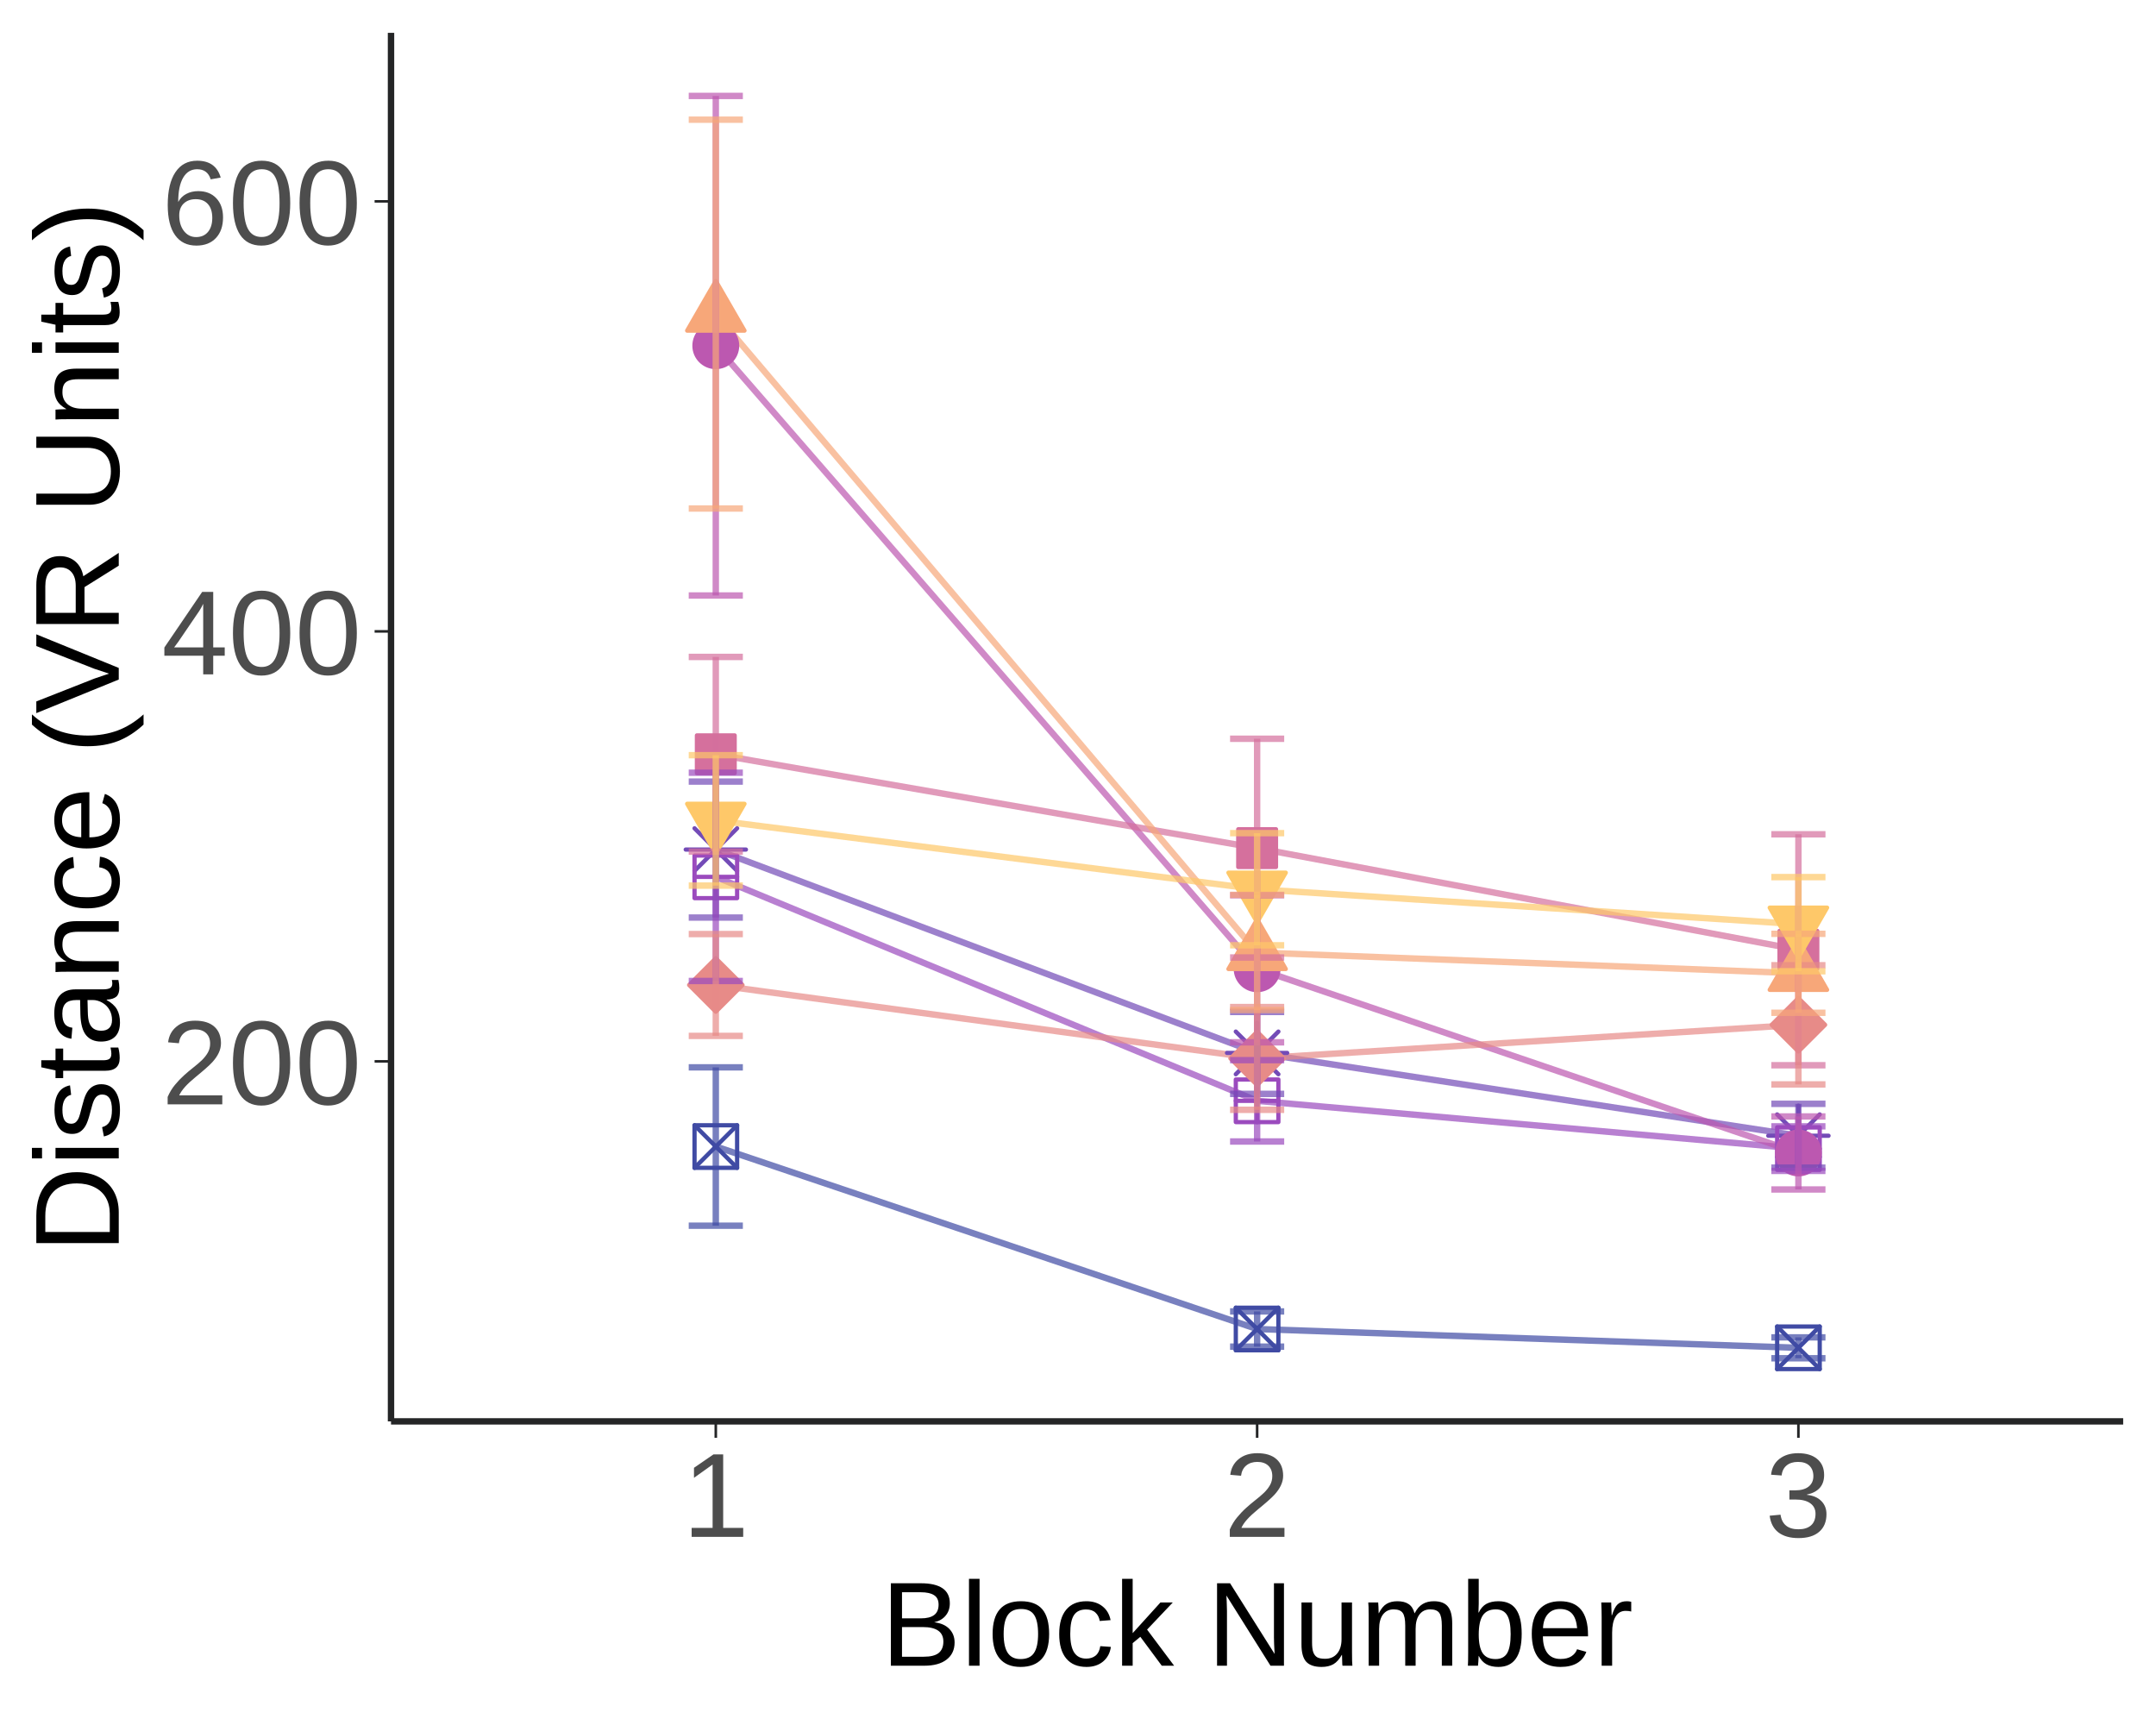
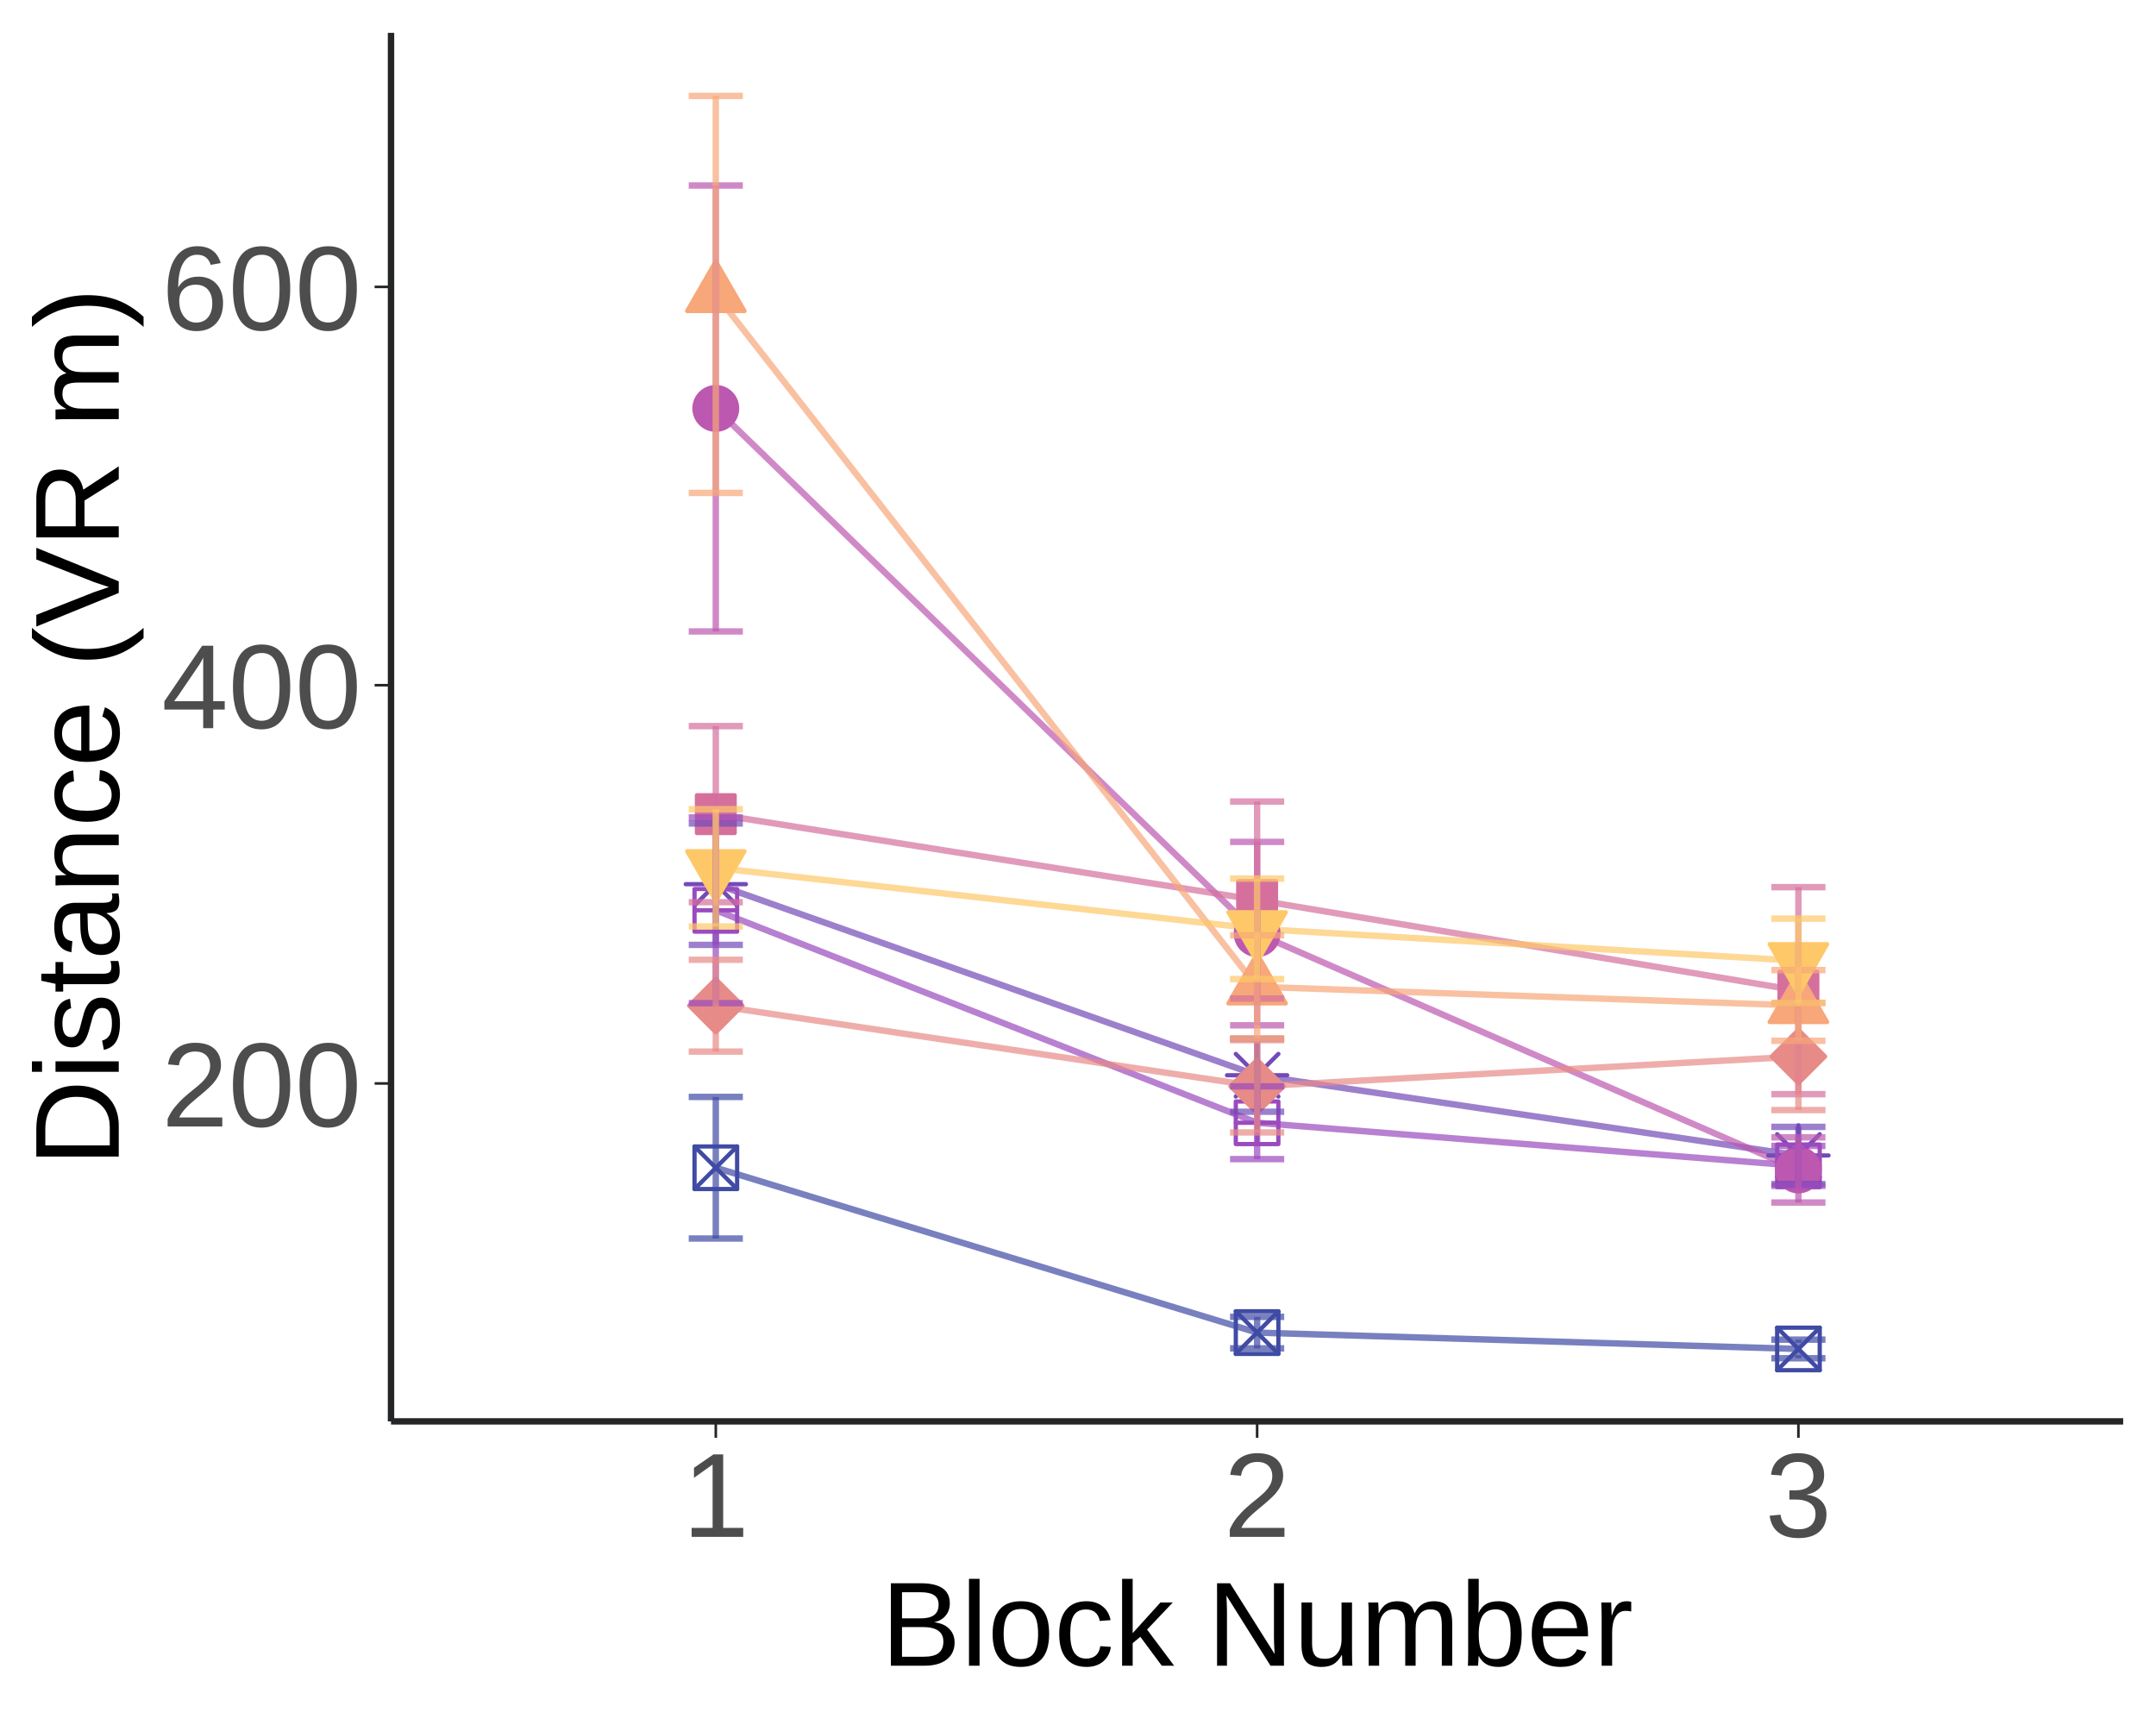
<svg xmlns="http://www.w3.org/2000/svg" class="svglite" width="360.00pt" height="288.00pt" viewBox="0 0 360.00 288.00">
  <defs>
    <style type="text/css">
    .svglite line, .svglite polyline, .svglite polygon, .svglite path, .svglite rect, .svglite circle {
      fill: none;
      stroke: #000000;
      stroke-linecap: round;
      stroke-linejoin: round;
      stroke-miterlimit: 10.00;
    }
    .svglite text {
      white-space: pre;
    }
  </style>
  </defs>
  <rect width="100%" height="100%" style="stroke: none; fill: #FFFFFF;" />
  <defs>
    <clipPath id="cpMC4wMHwzNjAuMDB8MC4wMHwyODguMDA=">
      <rect x="0.00" y="0.00" width="360.00" height="288.00" />
    </clipPath>
  </defs>
  <g clip-path="url(#cpMC4wMHwzNjAuMDB8MC4wMHwyODguMDA=)">
    <rect x="0.00" y="0.00" width="360.00" height="288.00" style="stroke-width: 1.07; stroke: #FFFFFF; fill: #FFFFFF;" />
  </g>
  <defs>
    <clipPath id="cpNjUuMjl8MzU0LjUyfDUuNDh8MjM3LjMx">
      <rect x="65.29" y="5.48" width="289.23" height="231.83" />
    </clipPath>
  </defs>
  <g clip-path="url(#cpNjUuMjl8MzU0LjUyfDUuNDh8MjM3LjMx)">
    <rect x="65.29" y="5.48" width="289.23" height="231.83" style="stroke-width: 1.07; stroke: none; fill: #FFFFFF;" />
-     <polyline points="119.52,191.42 209.91,221.89 300.29,225.03 " style="stroke-width: 1.07; stroke: #404BA4; stroke-opacity: 0.70; stroke-linecap: butt;" />
-     <polyline points="119.52,141.84 209.91,175.79 300.29,189.62 " style="stroke-width: 1.07; stroke: #734BB7; stroke-opacity: 0.70; stroke-linecap: butt;" />
-     <polyline points="119.52,146.40 209.91,183.79 300.29,191.77 " style="stroke-width: 1.07; stroke: #9B4BBE; stroke-opacity: 0.70; stroke-linecap: butt;" />
-     <polyline points="119.52,57.72 209.91,161.74 300.29,192.49 " style="stroke-width: 1.07; stroke: #BC58B0; stroke-opacity: 0.70; stroke-linecap: butt;" />
-     <polyline points="119.52,125.93 209.91,141.60 300.29,158.57 " style="stroke-width: 1.07; stroke: #D5709D; stroke-opacity: 0.70; stroke-linecap: butt;" />
-     <polyline points="119.52,164.45 209.91,176.71 300.29,171.10 " style="stroke-width: 1.07; stroke: #E78B88; stroke-opacity: 0.70; stroke-linecap: butt;" />
-     <polyline points="119.52,52.44 209.91,159.02 300.29,162.50 " style="stroke-width: 1.07; stroke: #F7A779; stroke-opacity: 0.70; stroke-linecap: butt;" />
-     <polyline points="119.52,136.97 209.91,148.46 300.29,154.30 " style="stroke-width: 1.07; stroke: #FEC869; stroke-opacity: 0.70; stroke-linecap: butt;" />
-     <rect x="115.97" y="187.87" width="7.11" height="7.11" style="stroke-width: 0.71; stroke: #404BA4;" />
-     <line x1="115.97" y1="194.98" x2="123.08" y2="187.87" style="stroke-width: 0.71; stroke: #404BA4;" />
-     <line x1="115.97" y1="187.87" x2="123.08" y2="194.98" style="stroke-width: 0.71; stroke: #404BA4;" />
-     <line x1="115.97" y1="145.40" x2="123.08" y2="138.29" style="stroke-width: 0.71; stroke: #734BB7;" />
-     <line x1="115.97" y1="138.29" x2="123.08" y2="145.40" style="stroke-width: 0.71; stroke: #734BB7;" />
-     <line x1="114.50" y1="141.84" x2="124.55" y2="141.84" style="stroke-width: 0.71; stroke: #734BB7;" />
-     <line x1="119.52" y1="146.87" x2="119.52" y2="136.81" style="stroke-width: 0.71; stroke: #734BB7;" />
-     <line x1="115.97" y1="146.40" x2="123.08" y2="146.40" style="stroke-width: 0.71; stroke: #9B4BBE;" />
-     <line x1="119.52" y1="149.95" x2="119.52" y2="142.84" style="stroke-width: 0.71; stroke: #9B4BBE;" />
-     <rect x="115.97" y="142.84" width="7.11" height="7.11" style="stroke-width: 0.71; stroke: #9B4BBE;" />
-     <circle cx="119.52" cy="57.72" r="3.56" style="stroke-width: 0.71; stroke: #BC58B0; fill: #BC58B0;" />
-     <rect x="116.37" y="122.78" width="6.30" height="6.30" style="stroke-width: 0.71; stroke: #D5709D; fill: #D5709D;" />
-     <polygon points="119.52,168.91 123.98,164.45 119.52,160.00 115.07,164.45 " style="stroke-width: 0.71; stroke: #E78B88; fill: #E78B88;" />
-     <polygon points="119.52,46.91 124.31,55.20 114.74,55.20 " style="stroke-width: 0.71; stroke: #F7A779; fill: #F7A779;" />
-     <polygon points="119.52,142.50 124.31,134.20 114.74,134.20 " style="stroke-width: 0.71; stroke: #FEC869; fill: #FEC869;" />
-     <rect x="206.35" y="218.33" width="7.11" height="7.11" style="stroke-width: 0.71; stroke: #404BA4;" />
-     <line x1="206.35" y1="225.44" x2="213.46" y2="218.33" style="stroke-width: 0.71; stroke: #404BA4;" />
-     <line x1="206.35" y1="218.33" x2="213.46" y2="225.44" style="stroke-width: 0.71; stroke: #404BA4;" />
-     <line x1="206.35" y1="179.35" x2="213.46" y2="172.23" style="stroke-width: 0.71; stroke: #734BB7;" />
-     <line x1="206.35" y1="172.23" x2="213.46" y2="179.35" style="stroke-width: 0.71; stroke: #734BB7;" />
-     <line x1="204.88" y1="175.79" x2="214.93" y2="175.79" style="stroke-width: 0.71; stroke: #734BB7;" />
-     <line x1="209.91" y1="180.82" x2="209.91" y2="170.76" style="stroke-width: 0.71; stroke: #734BB7;" />
-     <line x1="206.35" y1="183.79" x2="213.46" y2="183.79" style="stroke-width: 0.71; stroke: #9B4BBE;" />
-     <line x1="209.91" y1="187.35" x2="209.91" y2="180.23" style="stroke-width: 0.71; stroke: #9B4BBE;" />
-     <rect x="206.35" y="180.23" width="7.11" height="7.11" style="stroke-width: 0.71; stroke: #9B4BBE;" />
-     <circle cx="209.91" cy="161.74" r="3.56" style="stroke-width: 0.71; stroke: #BC58B0; fill: #BC58B0;" />
-     <rect x="206.76" y="138.45" width="6.30" height="6.30" style="stroke-width: 0.71; stroke: #D5709D; fill: #D5709D;" />
-     <polygon points="209.91,181.17 214.36,176.71 209.91,172.25 205.45,176.71 " style="stroke-width: 0.71; stroke: #E78B88; fill: #E78B88;" />
-     <polygon points="209.91,153.49 214.69,161.78 205.12,161.78 " style="stroke-width: 0.71; stroke: #F7A779; fill: #F7A779;" />
-     <polygon points="209.91,153.99 214.69,145.70 205.12,145.70 " style="stroke-width: 0.71; stroke: #FEC869; fill: #FEC869;" />
-     <rect x="296.74" y="221.47" width="7.11" height="7.11" style="stroke-width: 0.71; stroke: #404BA4;" />
-     <line x1="296.74" y1="228.58" x2="303.85" y2="221.47" style="stroke-width: 0.71; stroke: #404BA4;" />
-     <line x1="296.74" y1="221.47" x2="303.85" y2="228.58" style="stroke-width: 0.71; stroke: #404BA4;" />
-     <line x1="296.74" y1="193.17" x2="303.85" y2="186.06" style="stroke-width: 0.71; stroke: #734BB7;" />
-     <line x1="296.74" y1="186.06" x2="303.85" y2="193.17" style="stroke-width: 0.71; stroke: #734BB7;" />
-     <line x1="295.26" y1="189.62" x2="305.32" y2="189.62" style="stroke-width: 0.71; stroke: #734BB7;" />
-     <line x1="300.29" y1="194.65" x2="300.29" y2="184.59" style="stroke-width: 0.71; stroke: #734BB7;" />
-     <line x1="296.74" y1="191.77" x2="303.85" y2="191.77" style="stroke-width: 0.71; stroke: #9B4BBE;" />
-     <line x1="300.29" y1="195.32" x2="300.29" y2="188.21" style="stroke-width: 0.71; stroke: #9B4BBE;" />
-     <rect x="296.74" y="188.21" width="7.11" height="7.11" style="stroke-width: 0.71; stroke: #9B4BBE;" />
-     <circle cx="300.29" cy="192.49" r="3.56" style="stroke-width: 0.71; stroke: #BC58B0; fill: #BC58B0;" />
-     <rect x="297.14" y="155.42" width="6.30" height="6.30" style="stroke-width: 0.71; stroke: #D5709D; fill: #D5709D;" />
-     <polygon points="300.29,175.56 304.75,171.10 300.29,166.64 295.83,171.10 " style="stroke-width: 0.71; stroke: #E78B88; fill: #E78B88;" />
-     <polygon points="300.29,156.97 305.08,165.26 295.50,165.26 " style="stroke-width: 0.71; stroke: #F7A779; fill: #F7A779;" />
-     <polygon points="300.29,159.83 305.08,151.54 295.50,151.54 " style="stroke-width: 0.71; stroke: #FEC869; fill: #FEC869;" />
-     <polyline points="115.00,178.20 124.04,178.20 " style="stroke-width: 1.07; stroke: #404BA4; stroke-opacity: 0.70; stroke-linecap: butt;" />
-     <polyline points="119.52,178.20 119.52,204.64 " style="stroke-width: 1.07; stroke: #404BA4; stroke-opacity: 0.70; stroke-linecap: butt;" />
-     <polyline points="115.00,204.64 124.04,204.64 " style="stroke-width: 1.07; stroke: #404BA4; stroke-opacity: 0.70; stroke-linecap: butt;" />
-     <polyline points="115.00,130.49 124.04,130.49 " style="stroke-width: 1.07; stroke: #734BB7; stroke-opacity: 0.70; stroke-linecap: butt;" />
-     <polyline points="119.52,130.49 119.52,153.19 " style="stroke-width: 1.07; stroke: #734BB7; stroke-opacity: 0.70; stroke-linecap: butt;" />
-     <polyline points="115.00,153.19 124.04,153.19 " style="stroke-width: 1.07; stroke: #734BB7; stroke-opacity: 0.70; stroke-linecap: butt;" />
-     <polyline points="115.00,129.01 124.04,129.01 " style="stroke-width: 1.07; stroke: #9B4BBE; stroke-opacity: 0.70; stroke-linecap: butt;" />
-     <polyline points="119.52,129.01 119.52,163.78 " style="stroke-width: 1.07; stroke: #9B4BBE; stroke-opacity: 0.70; stroke-linecap: butt;" />
-     <polyline points="115.00,163.78 124.04,163.78 " style="stroke-width: 1.07; stroke: #9B4BBE; stroke-opacity: 0.70; stroke-linecap: butt;" />
-     <polyline points="115.00,16.02 124.04,16.02 " style="stroke-width: 1.07; stroke: #BC58B0; stroke-opacity: 0.70; stroke-linecap: butt;" />
-     <polyline points="119.52,16.02 119.52,99.42 " style="stroke-width: 1.07; stroke: #BC58B0; stroke-opacity: 0.70; stroke-linecap: butt;" />
-     <polyline points="115.00,99.42 124.04,99.42 " style="stroke-width: 1.07; stroke: #BC58B0; stroke-opacity: 0.70; stroke-linecap: butt;" />
-     <polyline points="115.00,109.68 124.04,109.68 " style="stroke-width: 1.07; stroke: #D5709D; stroke-opacity: 0.70; stroke-linecap: butt;" />
-     <polyline points="119.52,109.68 119.52,142.18 " style="stroke-width: 1.07; stroke: #D5709D; stroke-opacity: 0.70; stroke-linecap: butt;" />
-     <polyline points="115.00,142.18 124.04,142.18 " style="stroke-width: 1.07; stroke: #D5709D; stroke-opacity: 0.70; stroke-linecap: butt;" />
-     <polyline points="115.00,155.95 124.04,155.95 " style="stroke-width: 1.07; stroke: #E78B88; stroke-opacity: 0.70; stroke-linecap: butt;" />
-     <polyline points="119.52,155.95 119.52,172.95 " style="stroke-width: 1.07; stroke: #E78B88; stroke-opacity: 0.70; stroke-linecap: butt;" />
-     <polyline points="115.00,172.95 124.04,172.95 " style="stroke-width: 1.07; stroke: #E78B88; stroke-opacity: 0.70; stroke-linecap: butt;" />
-     <polyline points="115.00,19.98 124.04,19.98 " style="stroke-width: 1.07; stroke: #F7A779; stroke-opacity: 0.70; stroke-linecap: butt;" />
-     <polyline points="119.52,19.98 119.52,84.90 " style="stroke-width: 1.07; stroke: #F7A779; stroke-opacity: 0.70; stroke-linecap: butt;" />
-     <polyline points="115.00,84.90 124.04,84.90 " style="stroke-width: 1.07; stroke: #F7A779; stroke-opacity: 0.70; stroke-linecap: butt;" />
-     <polyline points="115.00,126.08 124.04,126.08 " style="stroke-width: 1.07; stroke: #FEC869; stroke-opacity: 0.70; stroke-linecap: butt;" />
-     <polyline points="119.52,126.08 119.52,147.86 " style="stroke-width: 1.07; stroke: #FEC869; stroke-opacity: 0.70; stroke-linecap: butt;" />
-     <polyline points="115.00,147.86 124.04,147.86 " style="stroke-width: 1.07; stroke: #FEC869; stroke-opacity: 0.70; stroke-linecap: butt;" />
-     <polyline points="205.39,218.95 214.43,218.95 " style="stroke-width: 1.07; stroke: #404BA4; stroke-opacity: 0.70; stroke-linecap: butt;" />
-     <polyline points="209.91,218.95 209.91,224.83 " style="stroke-width: 1.07; stroke: #404BA4; stroke-opacity: 0.70; stroke-linecap: butt;" />
-     <polyline points="205.39,224.83 214.43,224.83 " style="stroke-width: 1.07; stroke: #404BA4; stroke-opacity: 0.70; stroke-linecap: butt;" />
-     <polyline points="205.39,168.95 214.43,168.95 " style="stroke-width: 1.07; stroke: #734BB7; stroke-opacity: 0.70; stroke-linecap: butt;" />
-     <polyline points="209.91,168.95 209.91,182.63 " style="stroke-width: 1.07; stroke: #734BB7; stroke-opacity: 0.70; stroke-linecap: butt;" />
-     <polyline points="205.39,182.63 214.43,182.63 " style="stroke-width: 1.07; stroke: #734BB7; stroke-opacity: 0.70; stroke-linecap: butt;" />
-     <polyline points="205.39,177.00 214.43,177.00 " style="stroke-width: 1.07; stroke: #9B4BBE; stroke-opacity: 0.70; stroke-linecap: butt;" />
-     <polyline points="209.91,177.00 209.91,190.58 " style="stroke-width: 1.07; stroke: #9B4BBE; stroke-opacity: 0.70; stroke-linecap: butt;" />
-     <polyline points="205.39,190.58 214.43,190.58 " style="stroke-width: 1.07; stroke: #9B4BBE; stroke-opacity: 0.70; stroke-linecap: butt;" />
-     <polyline points="205.39,149.47 214.43,149.47 " style="stroke-width: 1.07; stroke: #BC58B0; stroke-opacity: 0.70; stroke-linecap: butt;" />
-     <polyline points="209.91,149.47 209.91,174.02 " style="stroke-width: 1.07; stroke: #BC58B0; stroke-opacity: 0.70; stroke-linecap: butt;" />
-     <polyline points="205.39,174.02 214.43,174.02 " style="stroke-width: 1.07; stroke: #BC58B0; stroke-opacity: 0.70; stroke-linecap: butt;" />
-     <polyline points="205.39,123.34 214.43,123.34 " style="stroke-width: 1.07; stroke: #D5709D; stroke-opacity: 0.70; stroke-linecap: butt;" />
-     <polyline points="209.91,123.34 209.91,159.86 " style="stroke-width: 1.07; stroke: #D5709D; stroke-opacity: 0.70; stroke-linecap: butt;" />
-     <polyline points="205.39,159.86 214.43,159.86 " style="stroke-width: 1.07; stroke: #D5709D; stroke-opacity: 0.70; stroke-linecap: butt;" />
-     <polyline points="205.39,168.13 214.43,168.13 " style="stroke-width: 1.07; stroke: #E78B88; stroke-opacity: 0.70; stroke-linecap: butt;" />
-     <polyline points="209.91,168.13 209.91,185.29 " style="stroke-width: 1.07; stroke: #E78B88; stroke-opacity: 0.70; stroke-linecap: butt;" />
-     <polyline points="205.39,185.29 214.43,185.29 " style="stroke-width: 1.07; stroke: #E78B88; stroke-opacity: 0.70; stroke-linecap: butt;" />
-     <polyline points="205.39,149.40 214.43,149.40 " style="stroke-width: 1.07; stroke: #F7A779; stroke-opacity: 0.70; stroke-linecap: butt;" />
-     <polyline points="209.91,149.40 209.91,168.63 " style="stroke-width: 1.07; stroke: #F7A779; stroke-opacity: 0.70; stroke-linecap: butt;" />
-     <polyline points="205.39,168.63 214.43,168.63 " style="stroke-width: 1.07; stroke: #F7A779; stroke-opacity: 0.70; stroke-linecap: butt;" />
-     <polyline points="205.39,139.10 214.43,139.10 " style="stroke-width: 1.07; stroke: #FEC869; stroke-opacity: 0.70; stroke-linecap: butt;" />
-     <polyline points="209.91,139.10 209.91,157.82 " style="stroke-width: 1.07; stroke: #FEC869; stroke-opacity: 0.70; stroke-linecap: butt;" />
-     <polyline points="205.39,157.82 214.43,157.82 " style="stroke-width: 1.07; stroke: #FEC869; stroke-opacity: 0.70; stroke-linecap: butt;" />
-     <polyline points="295.77,223.28 304.81,223.28 " style="stroke-width: 1.07; stroke: #404BA4; stroke-opacity: 0.70; stroke-linecap: butt;" />
-     <polyline points="300.29,223.28 300.29,226.77 " style="stroke-width: 1.07; stroke: #404BA4; stroke-opacity: 0.70; stroke-linecap: butt;" />
+     <polyline points="119.52,194.96 209.91,222.49 300.29,225.22 " style="stroke-width: 1.07; stroke: #404BA4; stroke-opacity: 0.70; stroke-linecap: butt;" />
+     <polyline points="119.52,147.62 209.91,179.52 300.29,192.91 " style="stroke-width: 1.07; stroke: #734BB7; stroke-opacity: 0.70; stroke-linecap: butt;" />
+     <polyline points="119.52,151.98 209.91,187.45 300.29,194.65 " style="stroke-width: 1.07; stroke: #9B4BBE; stroke-opacity: 0.70; stroke-linecap: butt;" />
+     <polyline points="119.52,68.19 209.91,155.87 300.29,195.33 " style="stroke-width: 1.07; stroke: #BC58B0; stroke-opacity: 0.70; stroke-linecap: butt;" />
+     <polyline points="119.52,135.93 209.91,150.27 300.29,165.40 " style="stroke-width: 1.07; stroke: #D5709D; stroke-opacity: 0.70; stroke-linecap: butt;" />
+     <polyline points="119.52,167.90 209.91,181.37 300.29,176.39 " style="stroke-width: 1.07; stroke: #E78B88; stroke-opacity: 0.70; stroke-linecap: butt;" />
+     <polyline points="119.52,49.16 209.91,164.75 300.29,167.87 " style="stroke-width: 1.07; stroke: #F7A779; stroke-opacity: 0.70; stroke-linecap: butt;" />
+     <polyline points="119.52,144.89 209.91,155.07 300.29,160.41 " style="stroke-width: 1.07; stroke: #FEC869; stroke-opacity: 0.70; stroke-linecap: butt;" />
+     <rect x="115.97" y="191.41" width="7.11" height="7.11" style="stroke-width: 0.71; stroke: #404BA4;" />
+     <line x1="115.97" y1="198.52" x2="123.08" y2="191.41" style="stroke-width: 0.71; stroke: #404BA4;" />
+     <line x1="115.97" y1="191.41" x2="123.08" y2="198.52" style="stroke-width: 0.71; stroke: #404BA4;" />
+     <line x1="115.97" y1="151.17" x2="123.08" y2="144.06" style="stroke-width: 0.71; stroke: #734BB7;" />
+     <line x1="115.97" y1="144.06" x2="123.08" y2="151.17" style="stroke-width: 0.71; stroke: #734BB7;" />
+     <line x1="114.50" y1="147.62" x2="124.55" y2="147.62" style="stroke-width: 0.71; stroke: #734BB7;" />
+     <line x1="119.52" y1="152.64" x2="119.52" y2="142.59" style="stroke-width: 0.71; stroke: #734BB7;" />
+     <line x1="115.97" y1="151.98" x2="123.08" y2="151.98" style="stroke-width: 0.71; stroke: #9B4BBE;" />
+     <line x1="119.52" y1="155.54" x2="119.52" y2="148.43" style="stroke-width: 0.71; stroke: #9B4BBE;" />
+     <rect x="115.97" y="148.43" width="7.11" height="7.11" style="stroke-width: 0.71; stroke: #9B4BBE;" />
+     <circle cx="119.52" cy="68.19" r="3.56" style="stroke-width: 0.71; stroke: #BC58B0; fill: #BC58B0;" />
+     <rect x="116.37" y="132.78" width="6.30" height="6.30" style="stroke-width: 0.71; stroke: #D5709D; fill: #D5709D;" />
+     <polygon points="119.52,172.36 123.98,167.90 119.52,163.45 115.07,167.90 " style="stroke-width: 0.71; stroke: #E78B88; fill: #E78B88;" />
+     <polygon points="119.52,43.63 124.31,51.92 114.74,51.92 " style="stroke-width: 0.71; stroke: #F7A779; fill: #F7A779;" />
+     <polygon points="119.52,150.42 124.31,142.12 114.74,142.12 " style="stroke-width: 0.71; stroke: #FEC869; fill: #FEC869;" />
+     <rect x="206.35" y="218.93" width="7.11" height="7.11" style="stroke-width: 0.71; stroke: #404BA4;" />
+     <line x1="206.35" y1="226.04" x2="213.46" y2="218.93" style="stroke-width: 0.71; stroke: #404BA4;" />
+     <line x1="206.35" y1="218.93" x2="213.46" y2="226.04" style="stroke-width: 0.71; stroke: #404BA4;" />
+     <line x1="206.35" y1="183.07" x2="213.46" y2="175.96" style="stroke-width: 0.71; stroke: #734BB7;" />
+     <line x1="206.35" y1="175.96" x2="213.46" y2="183.07" style="stroke-width: 0.71; stroke: #734BB7;" />
+     <line x1="204.88" y1="179.52" x2="214.93" y2="179.52" style="stroke-width: 0.71; stroke: #734BB7;" />
+     <line x1="209.91" y1="184.55" x2="209.91" y2="174.49" style="stroke-width: 0.71; stroke: #734BB7;" />
+     <line x1="206.35" y1="187.45" x2="213.46" y2="187.45" style="stroke-width: 0.71; stroke: #9B4BBE;" />
+     <line x1="209.91" y1="191.01" x2="209.91" y2="183.90" style="stroke-width: 0.71; stroke: #9B4BBE;" />
+     <rect x="206.35" y="183.90" width="7.11" height="7.11" style="stroke-width: 0.71; stroke: #9B4BBE;" />
+     <circle cx="209.91" cy="155.87" r="3.56" style="stroke-width: 0.71; stroke: #BC58B0; fill: #BC58B0;" />
+     <rect x="206.76" y="147.12" width="6.30" height="6.30" style="stroke-width: 0.71; stroke: #D5709D; fill: #D5709D;" />
+     <polygon points="209.91,185.82 214.36,181.37 209.91,176.91 205.45,181.37 " style="stroke-width: 0.71; stroke: #E78B88; fill: #E78B88;" />
+     <polygon points="209.91,159.22 214.69,167.52 205.12,167.52 " style="stroke-width: 0.71; stroke: #F7A779; fill: #F7A779;" />
+     <polygon points="209.91,160.60 214.69,152.31 205.12,152.31 " style="stroke-width: 0.71; stroke: #FEC869; fill: #FEC869;" />
+     <rect x="296.74" y="221.66" width="7.11" height="7.11" style="stroke-width: 0.71; stroke: #404BA4;" />
+     <line x1="296.74" y1="228.77" x2="303.85" y2="221.66" style="stroke-width: 0.71; stroke: #404BA4;" />
+     <line x1="296.74" y1="221.66" x2="303.85" y2="228.77" style="stroke-width: 0.71; stroke: #404BA4;" />
+     <line x1="296.74" y1="196.47" x2="303.85" y2="189.36" style="stroke-width: 0.71; stroke: #734BB7;" />
+     <line x1="296.74" y1="189.36" x2="303.85" y2="196.47" style="stroke-width: 0.71; stroke: #734BB7;" />
+     <line x1="295.26" y1="192.91" x2="305.32" y2="192.91" style="stroke-width: 0.71; stroke: #734BB7;" />
+     <line x1="300.29" y1="197.94" x2="300.29" y2="187.88" style="stroke-width: 0.71; stroke: #734BB7;" />
+     <line x1="296.74" y1="194.65" x2="303.85" y2="194.65" style="stroke-width: 0.71; stroke: #9B4BBE;" />
+     <line x1="300.29" y1="198.20" x2="300.29" y2="191.09" style="stroke-width: 0.71; stroke: #9B4BBE;" />
+     <rect x="296.74" y="191.09" width="7.11" height="7.11" style="stroke-width: 0.71; stroke: #9B4BBE;" />
+     <circle cx="300.29" cy="195.33" r="3.56" style="stroke-width: 0.71; stroke: #BC58B0; fill: #BC58B0;" />
+     <rect x="297.14" y="162.25" width="6.30" height="6.30" style="stroke-width: 0.71; stroke: #D5709D; fill: #D5709D;" />
+     <polygon points="300.29,180.85 304.75,176.39 300.29,171.93 295.83,176.39 " style="stroke-width: 0.71; stroke: #E78B88; fill: #E78B88;" />
+     <polygon points="300.29,162.34 305.08,170.63 295.50,170.63 " style="stroke-width: 0.71; stroke: #F7A779; fill: #F7A779;" />
+     <polygon points="300.29,165.94 305.08,157.64 295.50,157.64 " style="stroke-width: 0.71; stroke: #FEC869; fill: #FEC869;" />
+     <polyline points="115.00,183.14 124.04,183.14 " style="stroke-width: 1.07; stroke: #404BA4; stroke-opacity: 0.70; stroke-linecap: butt;" />
+     <polyline points="119.52,183.14 119.52,206.78 " style="stroke-width: 1.07; stroke: #404BA4; stroke-opacity: 0.70; stroke-linecap: butt;" />
+     <polyline points="115.00,206.78 124.04,206.78 " style="stroke-width: 1.07; stroke: #404BA4; stroke-opacity: 0.70; stroke-linecap: butt;" />
+     <polyline points="115.00,137.48 124.04,137.48 " style="stroke-width: 1.07; stroke: #734BB7; stroke-opacity: 0.70; stroke-linecap: butt;" />
+     <polyline points="119.52,137.48 119.52,157.75 " style="stroke-width: 1.07; stroke: #734BB7; stroke-opacity: 0.70; stroke-linecap: butt;" />
+     <polyline points="115.00,157.75 124.04,157.75 " style="stroke-width: 1.07; stroke: #734BB7; stroke-opacity: 0.70; stroke-linecap: butt;" />
+     <polyline points="115.00,136.48 124.04,136.48 " style="stroke-width: 1.07; stroke: #9B4BBE; stroke-opacity: 0.70; stroke-linecap: butt;" />
+     <polyline points="119.52,136.48 119.52,167.48 " style="stroke-width: 1.07; stroke: #9B4BBE; stroke-opacity: 0.70; stroke-linecap: butt;" />
+     <polyline points="115.00,167.48 124.04,167.48 " style="stroke-width: 1.07; stroke: #9B4BBE; stroke-opacity: 0.70; stroke-linecap: butt;" />
+     <polyline points="115.00,30.97 124.04,30.97 " style="stroke-width: 1.07; stroke: #BC58B0; stroke-opacity: 0.70; stroke-linecap: butt;" />
+     <polyline points="119.52,30.97 119.52,105.42 " style="stroke-width: 1.07; stroke: #BC58B0; stroke-opacity: 0.70; stroke-linecap: butt;" />
+     <polyline points="115.00,105.42 124.04,105.42 " style="stroke-width: 1.07; stroke: #BC58B0; stroke-opacity: 0.70; stroke-linecap: butt;" />
+     <polyline points="115.00,121.23 124.04,121.23 " style="stroke-width: 1.07; stroke: #D5709D; stroke-opacity: 0.70; stroke-linecap: butt;" />
+     <polyline points="119.52,121.23 119.52,150.63 " style="stroke-width: 1.07; stroke: #D5709D; stroke-opacity: 0.70; stroke-linecap: butt;" />
+     <polyline points="115.00,150.63 124.04,150.63 " style="stroke-width: 1.07; stroke: #D5709D; stroke-opacity: 0.70; stroke-linecap: butt;" />
+     <polyline points="115.00,160.24 124.04,160.24 " style="stroke-width: 1.07; stroke: #E78B88; stroke-opacity: 0.70; stroke-linecap: butt;" />
+     <polyline points="119.52,160.24 119.52,175.57 " style="stroke-width: 1.07; stroke: #E78B88; stroke-opacity: 0.70; stroke-linecap: butt;" />
+     <polyline points="115.00,175.57 124.04,175.57 " style="stroke-width: 1.07; stroke: #E78B88; stroke-opacity: 0.70; stroke-linecap: butt;" />
+     <polyline points="115.00,16.02 124.04,16.02 " style="stroke-width: 1.07; stroke: #F7A779; stroke-opacity: 0.70; stroke-linecap: butt;" />
+     <polyline points="119.52,16.02 119.52,82.30 " style="stroke-width: 1.07; stroke: #F7A779; stroke-opacity: 0.70; stroke-linecap: butt;" />
+     <polyline points="115.00,82.30 124.04,82.30 " style="stroke-width: 1.07; stroke: #F7A779; stroke-opacity: 0.70; stroke-linecap: butt;" />
+     <polyline points="115.00,135.10 124.04,135.10 " style="stroke-width: 1.07; stroke: #FEC869; stroke-opacity: 0.70; stroke-linecap: butt;" />
+     <polyline points="119.52,135.10 119.52,154.68 " style="stroke-width: 1.07; stroke: #FEC869; stroke-opacity: 0.70; stroke-linecap: butt;" />
+     <polyline points="115.00,154.68 124.04,154.68 " style="stroke-width: 1.07; stroke: #FEC869; stroke-opacity: 0.70; stroke-linecap: butt;" />
+     <polyline points="205.39,219.86 214.43,219.86 " style="stroke-width: 1.07; stroke: #404BA4; stroke-opacity: 0.70; stroke-linecap: butt;" />
+     <polyline points="209.91,219.86 209.91,225.12 " style="stroke-width: 1.07; stroke: #404BA4; stroke-opacity: 0.70; stroke-linecap: butt;" />
+     <polyline points="205.39,225.12 214.43,225.12 " style="stroke-width: 1.07; stroke: #404BA4; stroke-opacity: 0.70; stroke-linecap: butt;" />
+     <polyline points="205.39,173.43 214.43,173.43 " style="stroke-width: 1.07; stroke: #734BB7; stroke-opacity: 0.70; stroke-linecap: butt;" />
+     <polyline points="209.91,173.43 209.91,185.61 " style="stroke-width: 1.07; stroke: #734BB7; stroke-opacity: 0.70; stroke-linecap: butt;" />
+     <polyline points="205.39,185.61 214.43,185.61 " style="stroke-width: 1.07; stroke: #734BB7; stroke-opacity: 0.70; stroke-linecap: butt;" />
+     <polyline points="205.39,181.38 214.43,181.38 " style="stroke-width: 1.07; stroke: #9B4BBE; stroke-opacity: 0.70; stroke-linecap: butt;" />
+     <polyline points="209.91,181.38 209.91,193.52 " style="stroke-width: 1.07; stroke: #9B4BBE; stroke-opacity: 0.70; stroke-linecap: butt;" />
+     <polyline points="205.39,193.52 214.43,193.52 " style="stroke-width: 1.07; stroke: #9B4BBE; stroke-opacity: 0.70; stroke-linecap: butt;" />
+     <polyline points="205.39,140.56 214.43,140.56 " style="stroke-width: 1.07; stroke: #BC58B0; stroke-opacity: 0.70; stroke-linecap: butt;" />
+     <polyline points="209.91,140.56 209.91,171.18 " style="stroke-width: 1.07; stroke: #BC58B0; stroke-opacity: 0.70; stroke-linecap: butt;" />
+     <polyline points="205.39,171.18 214.43,171.18 " style="stroke-width: 1.07; stroke: #BC58B0; stroke-opacity: 0.70; stroke-linecap: butt;" />
+     <polyline points="205.39,133.82 214.43,133.82 " style="stroke-width: 1.07; stroke: #D5709D; stroke-opacity: 0.70; stroke-linecap: butt;" />
+     <polyline points="209.91,133.82 209.91,166.71 " style="stroke-width: 1.07; stroke: #D5709D; stroke-opacity: 0.70; stroke-linecap: butt;" />
+     <polyline points="205.39,166.71 214.43,166.71 " style="stroke-width: 1.07; stroke: #D5709D; stroke-opacity: 0.70; stroke-linecap: butt;" />
+     <polyline points="205.39,173.67 214.43,173.67 " style="stroke-width: 1.07; stroke: #E78B88; stroke-opacity: 0.70; stroke-linecap: butt;" />
+     <polyline points="209.91,173.67 209.91,189.07 " style="stroke-width: 1.07; stroke: #E78B88; stroke-opacity: 0.70; stroke-linecap: butt;" />
+     <polyline points="205.39,189.07 214.43,189.07 " style="stroke-width: 1.07; stroke: #E78B88; stroke-opacity: 0.70; stroke-linecap: butt;" />
+     <polyline points="205.39,156.16 214.43,156.16 " style="stroke-width: 1.07; stroke: #F7A779; stroke-opacity: 0.70; stroke-linecap: butt;" />
+     <polyline points="209.91,156.16 209.91,173.35 " style="stroke-width: 1.07; stroke: #F7A779; stroke-opacity: 0.70; stroke-linecap: butt;" />
+     <polyline points="205.39,173.35 214.43,173.35 " style="stroke-width: 1.07; stroke: #F7A779; stroke-opacity: 0.70; stroke-linecap: butt;" />
+     <polyline points="205.39,146.69 214.43,146.69 " style="stroke-width: 1.07; stroke: #FEC869; stroke-opacity: 0.70; stroke-linecap: butt;" />
+     <polyline points="209.91,146.69 209.91,163.46 " style="stroke-width: 1.07; stroke: #FEC869; stroke-opacity: 0.70; stroke-linecap: butt;" />
+     <polyline points="205.39,163.46 214.43,163.46 " style="stroke-width: 1.07; stroke: #FEC869; stroke-opacity: 0.70; stroke-linecap: butt;" />
+     <polyline points="295.77,223.66 304.81,223.66 " style="stroke-width: 1.07; stroke: #404BA4; stroke-opacity: 0.70; stroke-linecap: butt;" />
+     <polyline points="300.29,223.66 300.29,226.77 " style="stroke-width: 1.07; stroke: #404BA4; stroke-opacity: 0.70; stroke-linecap: butt;" />
    <polyline points="295.77,226.77 304.81,226.77 " style="stroke-width: 1.07; stroke: #404BA4; stroke-opacity: 0.70; stroke-linecap: butt;" />
-     <polyline points="295.77,184.29 304.81,184.29 " style="stroke-width: 1.07; stroke: #734BB7; stroke-opacity: 0.70; stroke-linecap: butt;" />
-     <polyline points="300.29,184.29 300.29,194.94 " style="stroke-width: 1.07; stroke: #734BB7; stroke-opacity: 0.70; stroke-linecap: butt;" />
-     <polyline points="295.77,194.94 304.81,194.94 " style="stroke-width: 1.07; stroke: #734BB7; stroke-opacity: 0.70; stroke-linecap: butt;" />
-     <polyline points="295.77,188.05 304.81,188.05 " style="stroke-width: 1.07; stroke: #9B4BBE; stroke-opacity: 0.70; stroke-linecap: butt;" />
-     <polyline points="300.29,188.05 300.29,195.49 " style="stroke-width: 1.07; stroke: #9B4BBE; stroke-opacity: 0.70; stroke-linecap: butt;" />
-     <polyline points="295.77,195.49 304.81,195.49 " style="stroke-width: 1.07; stroke: #9B4BBE; stroke-opacity: 0.70; stroke-linecap: butt;" />
-     <polyline points="295.77,186.40 304.81,186.40 " style="stroke-width: 1.07; stroke: #BC58B0; stroke-opacity: 0.70; stroke-linecap: butt;" />
-     <polyline points="300.29,186.40 300.29,198.59 " style="stroke-width: 1.07; stroke: #BC58B0; stroke-opacity: 0.70; stroke-linecap: butt;" />
-     <polyline points="295.77,198.59 304.81,198.59 " style="stroke-width: 1.07; stroke: #BC58B0; stroke-opacity: 0.70; stroke-linecap: butt;" />
-     <polyline points="295.77,139.29 304.81,139.29 " style="stroke-width: 1.07; stroke: #D5709D; stroke-opacity: 0.70; stroke-linecap: butt;" />
-     <polyline points="300.29,139.29 300.29,177.85 " style="stroke-width: 1.07; stroke: #D5709D; stroke-opacity: 0.70; stroke-linecap: butt;" />
-     <polyline points="295.77,177.85 304.81,177.85 " style="stroke-width: 1.07; stroke: #D5709D; stroke-opacity: 0.70; stroke-linecap: butt;" />
-     <polyline points="295.77,161.15 304.81,161.15 " style="stroke-width: 1.07; stroke: #E78B88; stroke-opacity: 0.70; stroke-linecap: butt;" />
-     <polyline points="300.29,161.15 300.29,181.05 " style="stroke-width: 1.07; stroke: #E78B88; stroke-opacity: 0.70; stroke-linecap: butt;" />
-     <polyline points="295.77,181.05 304.81,181.05 " style="stroke-width: 1.07; stroke: #E78B88; stroke-opacity: 0.70; stroke-linecap: butt;" />
-     <polyline points="295.77,155.91 304.81,155.91 " style="stroke-width: 1.07; stroke: #F7A779; stroke-opacity: 0.70; stroke-linecap: butt;" />
-     <polyline points="300.29,155.91 300.29,169.09 " style="stroke-width: 1.07; stroke: #F7A779; stroke-opacity: 0.70; stroke-linecap: butt;" />
-     <polyline points="295.77,169.09 304.81,169.09 " style="stroke-width: 1.07; stroke: #F7A779; stroke-opacity: 0.70; stroke-linecap: butt;" />
-     <polyline points="295.77,146.44 304.81,146.44 " style="stroke-width: 1.07; stroke: #FEC869; stroke-opacity: 0.70; stroke-linecap: butt;" />
-     <polyline points="300.29,146.44 300.29,162.16 " style="stroke-width: 1.07; stroke: #FEC869; stroke-opacity: 0.70; stroke-linecap: butt;" />
-     <polyline points="295.77,162.16 304.81,162.16 " style="stroke-width: 1.07; stroke: #FEC869; stroke-opacity: 0.70; stroke-linecap: butt;" />
+     <polyline points="295.77,188.14 304.81,188.14 " style="stroke-width: 1.07; stroke: #734BB7; stroke-opacity: 0.70; stroke-linecap: butt;" />
+     <polyline points="300.29,188.14 300.29,197.69 " style="stroke-width: 1.07; stroke: #734BB7; stroke-opacity: 0.70; stroke-linecap: butt;" />
+     <polyline points="295.77,197.69 304.81,197.69 " style="stroke-width: 1.07; stroke: #734BB7; stroke-opacity: 0.70; stroke-linecap: butt;" />
+     <polyline points="295.77,191.32 304.81,191.32 " style="stroke-width: 1.07; stroke: #9B4BBE; stroke-opacity: 0.70; stroke-linecap: butt;" />
+     <polyline points="300.29,191.32 300.29,197.98 " style="stroke-width: 1.07; stroke: #9B4BBE; stroke-opacity: 0.70; stroke-linecap: butt;" />
+     <polyline points="295.77,197.98 304.81,197.98 " style="stroke-width: 1.07; stroke: #9B4BBE; stroke-opacity: 0.70; stroke-linecap: butt;" />
+     <polyline points="295.77,189.89 304.81,189.89 " style="stroke-width: 1.07; stroke: #BC58B0; stroke-opacity: 0.70; stroke-linecap: butt;" />
+     <polyline points="300.29,189.89 300.29,200.77 " style="stroke-width: 1.07; stroke: #BC58B0; stroke-opacity: 0.70; stroke-linecap: butt;" />
+     <polyline points="295.77,200.77 304.81,200.77 " style="stroke-width: 1.07; stroke: #BC58B0; stroke-opacity: 0.70; stroke-linecap: butt;" />
+     <polyline points="295.77,148.12 304.81,148.12 " style="stroke-width: 1.07; stroke: #D5709D; stroke-opacity: 0.70; stroke-linecap: butt;" />
+     <polyline points="300.29,148.12 300.29,182.68 " style="stroke-width: 1.07; stroke: #D5709D; stroke-opacity: 0.70; stroke-linecap: butt;" />
+     <polyline points="295.77,182.68 304.81,182.68 " style="stroke-width: 1.07; stroke: #D5709D; stroke-opacity: 0.70; stroke-linecap: butt;" />
+     <polyline points="295.77,167.45 304.81,167.45 " style="stroke-width: 1.07; stroke: #E78B88; stroke-opacity: 0.70; stroke-linecap: butt;" />
+     <polyline points="300.29,167.45 300.29,185.33 " style="stroke-width: 1.07; stroke: #E78B88; stroke-opacity: 0.70; stroke-linecap: butt;" />
+     <polyline points="295.77,185.33 304.81,185.33 " style="stroke-width: 1.07; stroke: #E78B88; stroke-opacity: 0.70; stroke-linecap: butt;" />
+     <polyline points="295.77,161.96 304.81,161.96 " style="stroke-width: 1.07; stroke: #F7A779; stroke-opacity: 0.70; stroke-linecap: butt;" />
+     <polyline points="300.29,161.96 300.29,173.77 " style="stroke-width: 1.07; stroke: #F7A779; stroke-opacity: 0.70; stroke-linecap: butt;" />
+     <polyline points="295.77,173.77 304.81,173.77 " style="stroke-width: 1.07; stroke: #F7A779; stroke-opacity: 0.70; stroke-linecap: butt;" />
+     <polyline points="295.77,153.37 304.81,153.37 " style="stroke-width: 1.07; stroke: #FEC869; stroke-opacity: 0.70; stroke-linecap: butt;" />
+     <polyline points="300.29,153.37 300.29,167.45 " style="stroke-width: 1.07; stroke: #FEC869; stroke-opacity: 0.70; stroke-linecap: butt;" />
+     <polyline points="295.77,167.45 304.81,167.45 " style="stroke-width: 1.07; stroke: #FEC869; stroke-opacity: 0.70; stroke-linecap: butt;" />
  </g>
  <g clip-path="url(#cpMC4wMHwzNjAuMDB8MC4wMHwyODguMDA=)">
    <polyline points="65.29,237.31 65.29,5.48 " style="stroke-width: 1.07; stroke: #242526; stroke-linecap: butt;" />
-     <text x="60.36" y="184.38" text-anchor="end" style="font-size: 20.00px;fill: #4D4D4D; font-family: &quot;Arial&quot;;" textLength="33.37px" lengthAdjust="spacingAndGlyphs">200</text>
-     <text x="60.36" y="112.59" text-anchor="end" style="font-size: 20.00px;fill: #4D4D4D; font-family: &quot;Arial&quot;;" textLength="33.37px" lengthAdjust="spacingAndGlyphs">400</text>
-     <text x="60.36" y="40.80" text-anchor="end" style="font-size: 20.00px;fill: #4D4D4D; font-family: &quot;Arial&quot;;" textLength="33.37px" lengthAdjust="spacingAndGlyphs">600</text>
-     <polyline points="62.55,177.20 65.29,177.20 " style="stroke-width: 0.43; stroke: #242526; stroke-linecap: butt;" />
-     <polyline points="62.55,105.41 65.29,105.41 " style="stroke-width: 0.43; stroke: #242526; stroke-linecap: butt;" />
-     <polyline points="62.55,33.62 65.29,33.62 " style="stroke-width: 0.43; stroke: #242526; stroke-linecap: butt;" />
+     <text x="60.36" y="188.07" text-anchor="end" style="font-size: 20.00px;fill: #4D4D4D; font-family: &quot;Arial&quot;;" textLength="33.37px" lengthAdjust="spacingAndGlyphs">200</text>
+     <text x="60.36" y="121.57" text-anchor="end" style="font-size: 20.00px;fill: #4D4D4D; font-family: &quot;Arial&quot;;" textLength="33.37px" lengthAdjust="spacingAndGlyphs">400</text>
+     <text x="60.36" y="55.08" text-anchor="end" style="font-size: 20.00px;fill: #4D4D4D; font-family: &quot;Arial&quot;;" textLength="33.37px" lengthAdjust="spacingAndGlyphs">600</text>
+     <polyline points="62.55,180.89 65.29,180.89 " style="stroke-width: 0.43; stroke: #242526; stroke-linecap: butt;" />
+     <polyline points="62.55,114.40 65.29,114.40 " style="stroke-width: 0.43; stroke: #242526; stroke-linecap: butt;" />
+     <polyline points="62.55,47.90 65.29,47.90 " style="stroke-width: 0.43; stroke: #242526; stroke-linecap: butt;" />
    <polyline points="65.29,237.31 354.52,237.31 " style="stroke-width: 1.07; stroke: #242526; stroke-linecap: butt;" />
    <polyline points="119.52,240.05 119.52,237.31 " style="stroke-width: 0.43; stroke: #242526; stroke-linecap: butt;" />
    <polyline points="209.91,240.05 209.91,237.31 " style="stroke-width: 0.43; stroke: #242526; stroke-linecap: butt;" />
    <polyline points="300.29,240.05 300.29,237.31 " style="stroke-width: 0.43; stroke: #242526; stroke-linecap: butt;" />
    <text x="119.52" y="256.59" text-anchor="middle" style="font-size: 20.00px;fill: #4D4D4D; font-family: &quot;Arial&quot;;" textLength="11.12px" lengthAdjust="spacingAndGlyphs">1</text>
    <text x="209.91" y="256.59" text-anchor="middle" style="font-size: 20.00px;fill: #4D4D4D; font-family: &quot;Arial&quot;;" textLength="11.12px" lengthAdjust="spacingAndGlyphs">2</text>
    <text x="300.29" y="256.59" text-anchor="middle" style="font-size: 20.00px;fill: #4D4D4D; font-family: &quot;Arial&quot;;" textLength="11.12px" lengthAdjust="spacingAndGlyphs">3</text>
    <text x="209.91" y="278.10" text-anchor="middle" style="font-size: 20.00px; font-family: &quot;Arial&quot;;" textLength="125.60px" lengthAdjust="spacingAndGlyphs">Block Number</text>
-     <text transform="translate(19.83,121.39) rotate(-90)" text-anchor="middle" style="font-size: 20.00px; font-family: &quot;Arial&quot;;" textLength="175.61px" lengthAdjust="spacingAndGlyphs">Distance (VR Units)</text>
+     <text transform="translate(19.83,121.39) rotate(-90)" text-anchor="middle" style="font-size: 20.00px; font-family: &quot;Arial&quot;;" textLength="146.70px" lengthAdjust="spacingAndGlyphs">Distance (VR m)</text>
  </g>
</svg>
